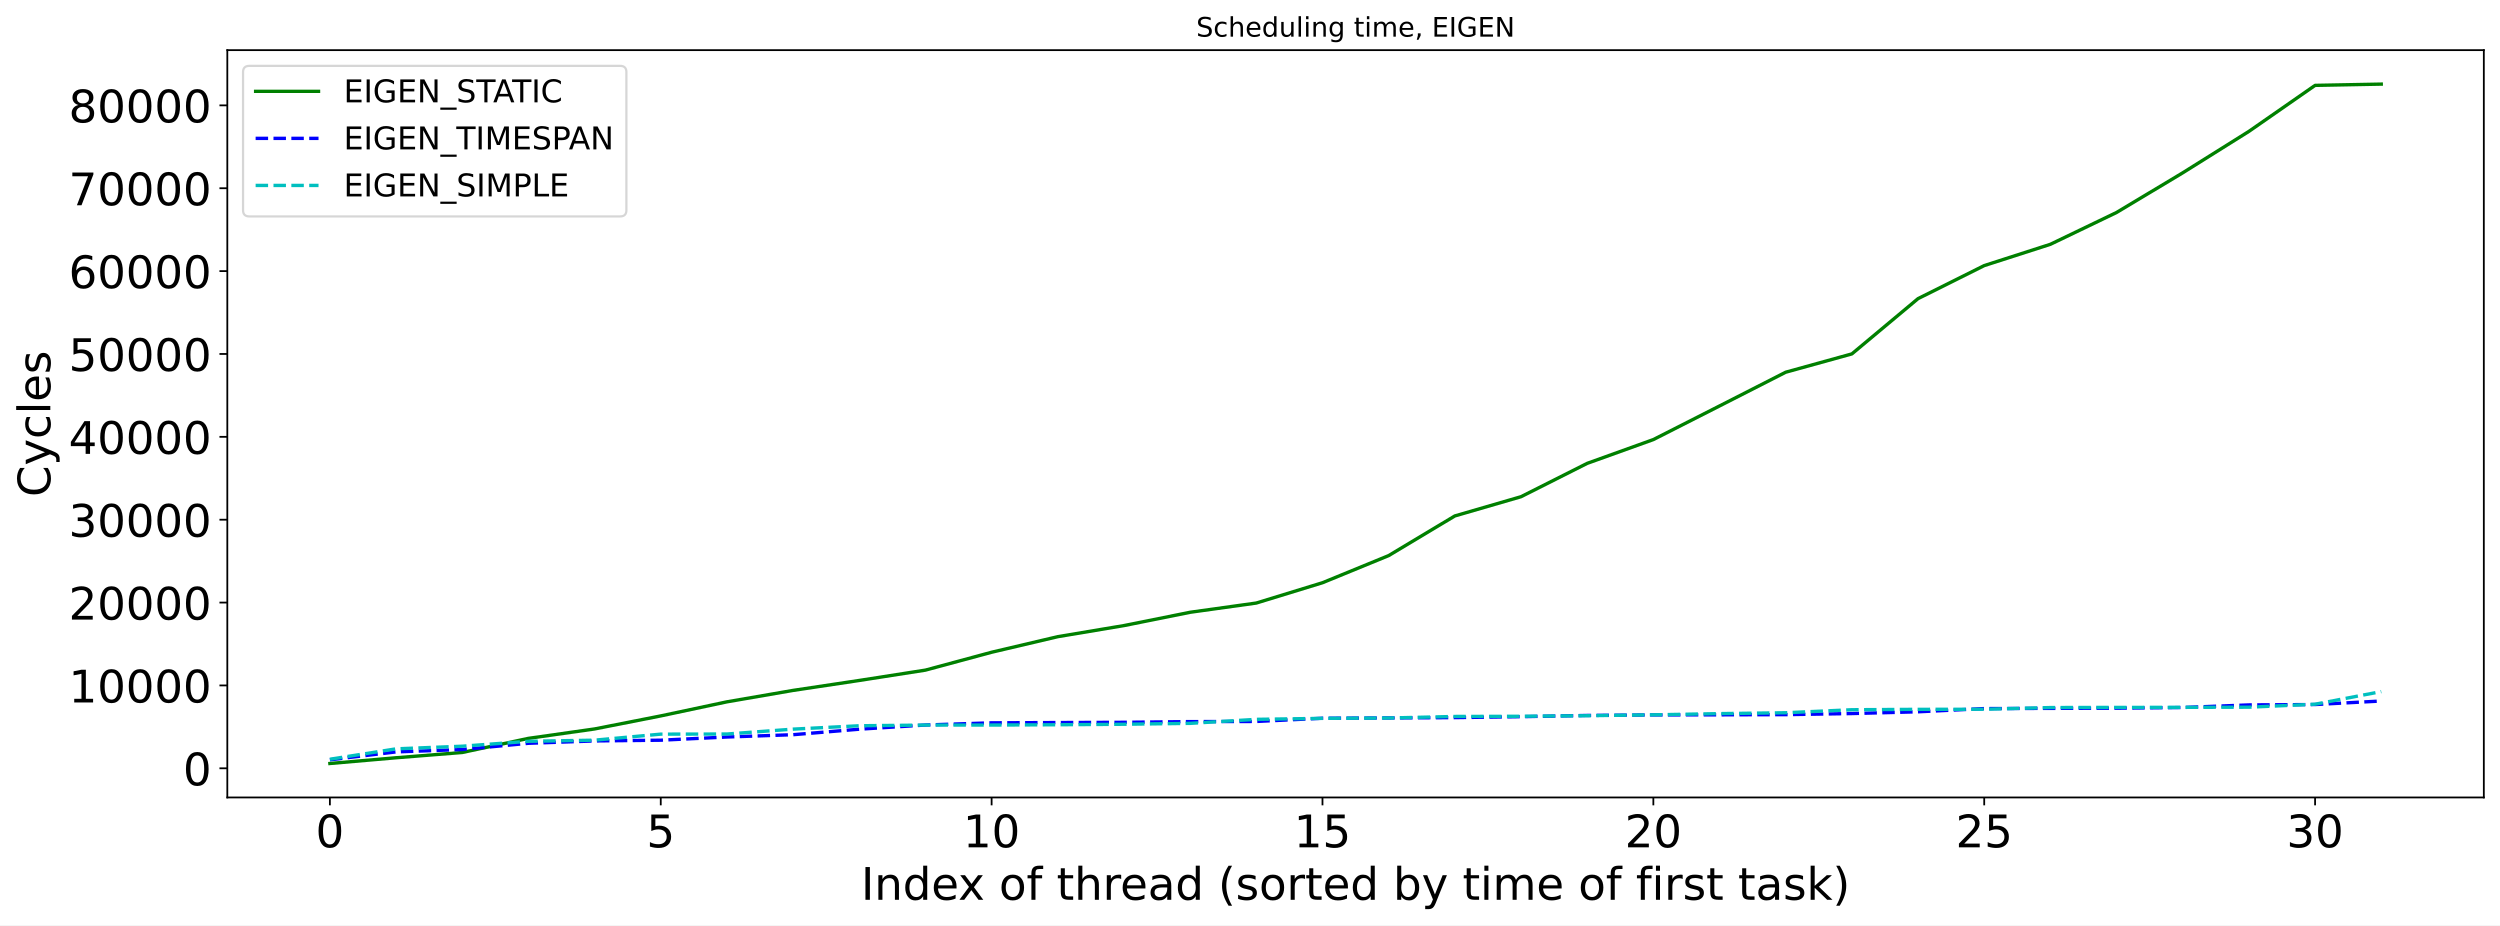
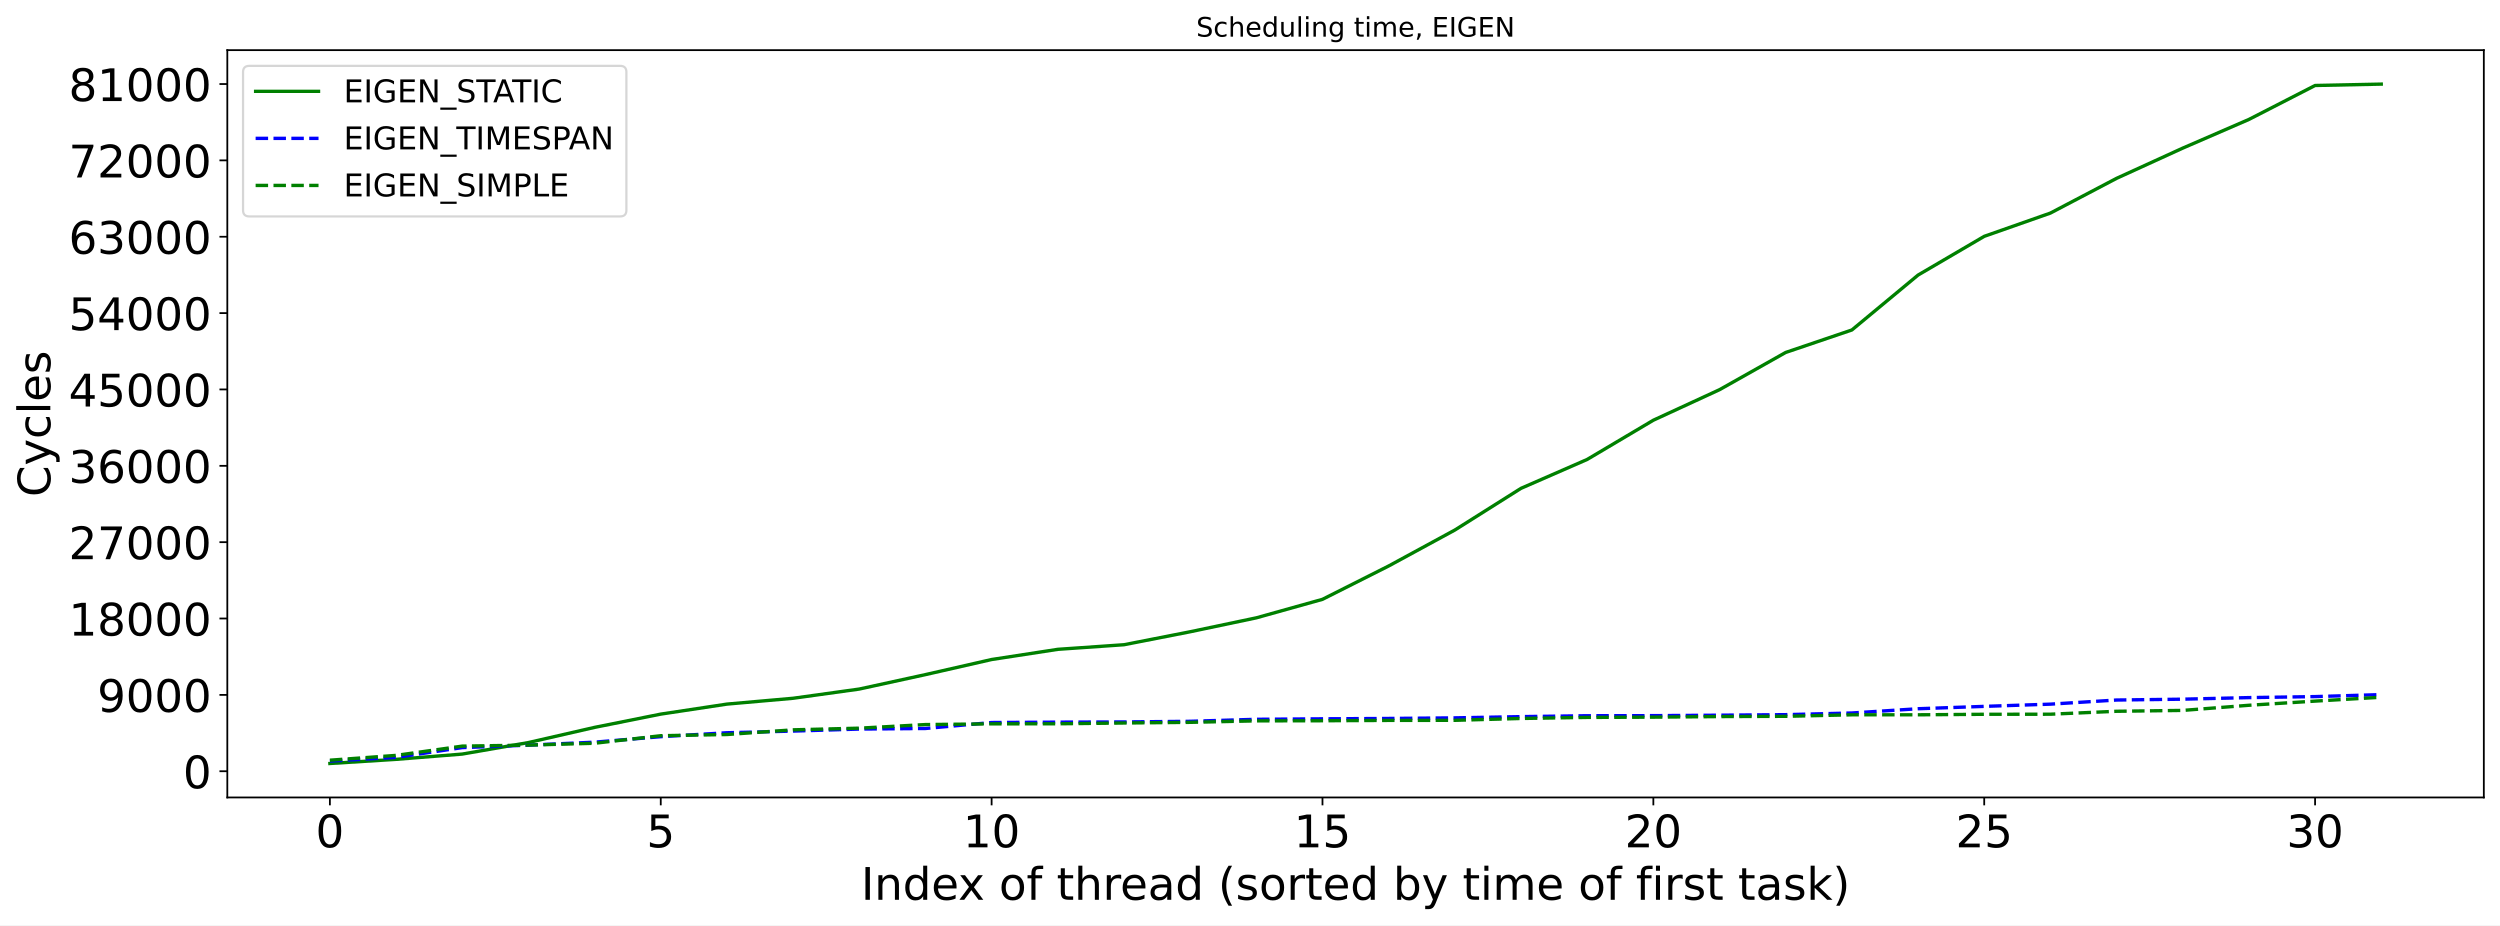
<svg xmlns="http://www.w3.org/2000/svg" xmlns:xlink="http://www.w3.org/1999/xlink" width="1112.781pt" height="411.871pt" viewBox="0 0 1112.781 411.871" version="1.1">
  <defs>
    <style type="text/css">*{stroke-linejoin: round; stroke-linecap: butt}</style>
  </defs>
  <g id="figure_1">
    <g id="patch_1">
      <path d="M 0 411.871  L 1112.781 411.871  L 1112.781 0  L 0 0  z " style="fill: #ffffff" />
    </g>
    <g id="axes_1">
      <g id="patch_2">
        <path d="M 101.181 354.958  L 1105.581 354.958  L 1105.581 22.318  L 101.181 22.318  z " style="fill: #ffffff" />
      </g>
      <g id="matplotlib.axis_1">
        <g id="xtick_1">
          <g id="line2d_1">
            <defs>
-               <path id="m14c00ef463" d="M 0 0  L 0 3.5  " style="stroke: #000000; stroke-width: 0.8" />
-             </defs>
-             <g>
-               <use xlink:href="#m14c00ef463" x="146.836" y="354.958" style="stroke: #000000; stroke-width: 0.8" />
+               <path id="m8496ed833f" d="M 0 0  L 0 3.5  " style="stroke: #000000; stroke-width: 0.8" />
+             </defs>
+             <g>
+               <use xlink:href="#m8496ed833f" x="146.836" y="354.958" style="stroke: #000000; stroke-width: 0.8" />
            </g>
          </g>
          <g id="text_1">
            <g transform="translate(140.4733 377.155) scale(0.2 -0.2)">
              <defs>
                <path id="DejaVuSans-30" d="M 2034 4250  Q 1547 4250 1301 3770  Q 1056 3291 1056 2328  Q 1056 1369 1301 889  Q 1547 409 2034 409  Q 2525 409 2770 889  Q 3016 1369 3016 2328  Q 3016 3291 2770 3770  Q 2525 4250 2034 4250  z M 2034 4750  Q 2819 4750 3233 4129  Q 3647 3509 3647 2328  Q 3647 1150 3233 529  Q 2819 -91 2034 -91  Q 1250 -91 836 529  Q 422 1150 422 2328  Q 422 3509 836 4129  Q 1250 4750 2034 4750  z " transform="scale(0.015625)" />
              </defs>
              <use xlink:href="#DejaVuSans-30" />
            </g>
          </g>
        </g>
        <g id="xtick_2">
          <g id="line2d_2">
            <g>
-               <use xlink:href="#m14c00ef463" x="294.109" y="354.958" style="stroke: #000000; stroke-width: 0.8" />
+               <use xlink:href="#m8496ed833f" x="294.109" y="354.958" style="stroke: #000000; stroke-width: 0.8" />
            </g>
          </g>
          <g id="text_2">
            <g transform="translate(287.746 377.155) scale(0.2 -0.2)">
              <defs>
                <path id="DejaVuSans-35" d="M 691 4666  L 3169 4666  L 3169 4134  L 1269 4134  L 1269 2991  Q 1406 3038 1543 3061  Q 1681 3084 1819 3084  Q 2600 3084 3056 2656  Q 3513 2228 3513 1497  Q 3513 744 3044 326  Q 2575 -91 1722 -91  Q 1428 -91 1123 -41  Q 819 9 494 109  L 494 744  Q 775 591 1075 516  Q 1375 441 1709 441  Q 2250 441 2565 725  Q 2881 1009 2881 1497  Q 2881 1984 2565 2268  Q 2250 2553 1709 2553  Q 1456 2553 1204 2497  Q 953 2441 691 2322  L 691 4666  z " transform="scale(0.015625)" />
              </defs>
              <use xlink:href="#DejaVuSans-35" />
            </g>
          </g>
        </g>
        <g id="xtick_3">
          <g id="line2d_3">
            <g>
-               <use xlink:href="#m14c00ef463" x="441.381" y="354.958" style="stroke: #000000; stroke-width: 0.8" />
+               <use xlink:href="#m8496ed833f" x="441.381" y="354.958" style="stroke: #000000; stroke-width: 0.8" />
            </g>
          </g>
          <g id="text_3">
            <g transform="translate(428.6562 377.155) scale(0.2 -0.2)">
              <defs>
                <path id="DejaVuSans-31" d="M 794 531  L 1825 531  L 1825 4091  L 703 3866  L 703 4441  L 1819 4666  L 2450 4666  L 2450 531  L 3481 531  L 3481 0  L 794 0  L 794 531  z " transform="scale(0.015625)" />
              </defs>
              <use xlink:href="#DejaVuSans-31" />
              <use xlink:href="#DejaVuSans-30" x="63.623" />
            </g>
          </g>
        </g>
        <g id="xtick_4">
          <g id="line2d_4">
            <g>
-               <use xlink:href="#m14c00ef463" x="588.654" y="354.958" style="stroke: #000000; stroke-width: 0.8" />
+               <use xlink:href="#m8496ed833f" x="588.654" y="354.958" style="stroke: #000000; stroke-width: 0.8" />
            </g>
          </g>
          <g id="text_4">
            <g transform="translate(575.929 377.155) scale(0.2 -0.2)">
              <use xlink:href="#DejaVuSans-31" />
              <use xlink:href="#DejaVuSans-35" x="63.623" />
            </g>
          </g>
        </g>
        <g id="xtick_5">
          <g id="line2d_5">
            <g>
-               <use xlink:href="#m14c00ef463" x="735.927" y="354.958" style="stroke: #000000; stroke-width: 0.8" />
+               <use xlink:href="#m8496ed833f" x="735.927" y="354.958" style="stroke: #000000; stroke-width: 0.8" />
            </g>
          </g>
          <g id="text_5">
            <g transform="translate(723.2017 377.155) scale(0.2 -0.2)">
              <defs>
                <path id="DejaVuSans-32" d="M 1228 531  L 3431 531  L 3431 0  L 469 0  L 469 531  Q 828 903 1448 1529  Q 2069 2156 2228 2338  Q 2531 2678 2651 2914  Q 2772 3150 2772 3378  Q 2772 3750 2511 3984  Q 2250 4219 1831 4219  Q 1534 4219 1204 4116  Q 875 4013 500 3803  L 500 4441  Q 881 4594 1212 4672  Q 1544 4750 1819 4750  Q 2544 4750 2975 4387  Q 3406 4025 3406 3419  Q 3406 3131 3298 2873  Q 3191 2616 2906 2266  Q 2828 2175 2409 1742  Q 1991 1309 1228 531  z " transform="scale(0.015625)" />
              </defs>
              <use xlink:href="#DejaVuSans-32" />
              <use xlink:href="#DejaVuSans-30" x="63.623" />
            </g>
          </g>
        </g>
        <g id="xtick_6">
          <g id="line2d_6">
            <g>
-               <use xlink:href="#m14c00ef463" x="883.199" y="354.958" style="stroke: #000000; stroke-width: 0.8" />
+               <use xlink:href="#m8496ed833f" x="883.199" y="354.958" style="stroke: #000000; stroke-width: 0.8" />
            </g>
          </g>
          <g id="text_6">
            <g transform="translate(870.4744 377.155) scale(0.2 -0.2)">
              <use xlink:href="#DejaVuSans-32" />
              <use xlink:href="#DejaVuSans-35" x="63.623" />
            </g>
          </g>
        </g>
        <g id="xtick_7">
          <g id="line2d_7">
            <g>
-               <use xlink:href="#m14c00ef463" x="1030.472" y="354.958" style="stroke: #000000; stroke-width: 0.8" />
+               <use xlink:href="#m8496ed833f" x="1030.472" y="354.958" style="stroke: #000000; stroke-width: 0.8" />
            </g>
          </g>
          <g id="text_7">
            <g transform="translate(1017.747 377.155) scale(0.2 -0.2)">
              <defs>
                <path id="DejaVuSans-33" d="M 2597 2516  Q 3050 2419 3304 2112  Q 3559 1806 3559 1356  Q 3559 666 3084 287  Q 2609 -91 1734 -91  Q 1441 -91 1130 -33  Q 819 25 488 141  L 488 750  Q 750 597 1062 519  Q 1375 441 1716 441  Q 2309 441 2620 675  Q 2931 909 2931 1356  Q 2931 1769 2642 2001  Q 2353 2234 1838 2234  L 1294 2234  L 1294 2753  L 1863 2753  Q 2328 2753 2575 2939  Q 2822 3125 2822 3475  Q 2822 3834 2567 4026  Q 2313 4219 1838 4219  Q 1578 4219 1281 4162  Q 984 4106 628 3988  L 628 4550  Q 988 4650 1302 4700  Q 1616 4750 1894 4750  Q 2613 4750 3031 4423  Q 3450 4097 3450 3541  Q 3450 3153 3228 2886  Q 3006 2619 2597 2516  z " transform="scale(0.015625)" />
              </defs>
              <use xlink:href="#DejaVuSans-33" />
              <use xlink:href="#DejaVuSans-30" x="63.623" />
            </g>
          </g>
        </g>
        <g id="text_8">
          <g transform="translate(383.2609 400.5113) scale(0.2 -0.2)">
            <defs>
              <path id="DejaVuSans-49" d="M 628 4666  L 1259 4666  L 1259 0  L 628 0  L 628 4666  z " transform="scale(0.015625)" />
              <path id="DejaVuSans-6e" d="M 3513 2113  L 3513 0  L 2938 0  L 2938 2094  Q 2938 2591 2744 2837  Q 2550 3084 2163 3084  Q 1697 3084 1428 2787  Q 1159 2491 1159 1978  L 1159 0  L 581 0  L 581 3500  L 1159 3500  L 1159 2956  Q 1366 3272 1645 3428  Q 1925 3584 2291 3584  Q 2894 3584 3203 3211  Q 3513 2838 3513 2113  z " transform="scale(0.015625)" />
              <path id="DejaVuSans-64" d="M 2906 2969  L 2906 4863  L 3481 4863  L 3481 0  L 2906 0  L 2906 525  Q 2725 213 2448 61  Q 2172 -91 1784 -91  Q 1150 -91 751 415  Q 353 922 353 1747  Q 353 2572 751 3078  Q 1150 3584 1784 3584  Q 2172 3584 2448 3432  Q 2725 3281 2906 2969  z M 947 1747  Q 947 1113 1208 752  Q 1469 391 1925 391  Q 2381 391 2643 752  Q 2906 1113 2906 1747  Q 2906 2381 2643 2742  Q 2381 3103 1925 3103  Q 1469 3103 1208 2742  Q 947 2381 947 1747  z " transform="scale(0.015625)" />
              <path id="DejaVuSans-65" d="M 3597 1894  L 3597 1613  L 953 1613  Q 991 1019 1311 708  Q 1631 397 2203 397  Q 2534 397 2845 478  Q 3156 559 3463 722  L 3463 178  Q 3153 47 2828 -22  Q 2503 -91 2169 -91  Q 1331 -91 842 396  Q 353 884 353 1716  Q 353 2575 817 3079  Q 1281 3584 2069 3584  Q 2775 3584 3186 3129  Q 3597 2675 3597 1894  z M 3022 2063  Q 3016 2534 2758 2815  Q 2500 3097 2075 3097  Q 1594 3097 1305 2825  Q 1016 2553 972 2059  L 3022 2063  z " transform="scale(0.015625)" />
              <path id="DejaVuSans-78" d="M 3513 3500  L 2247 1797  L 3578 0  L 2900 0  L 1881 1375  L 863 0  L 184 0  L 1544 1831  L 300 3500  L 978 3500  L 1906 2253  L 2834 3500  L 3513 3500  z " transform="scale(0.015625)" />
              <path id="DejaVuSans-20" transform="scale(0.015625)" />
              <path id="DejaVuSans-6f" d="M 1959 3097  Q 1497 3097 1228 2736  Q 959 2375 959 1747  Q 959 1119 1226 758  Q 1494 397 1959 397  Q 2419 397 2687 759  Q 2956 1122 2956 1747  Q 2956 2369 2687 2733  Q 2419 3097 1959 3097  z M 1959 3584  Q 2709 3584 3137 3096  Q 3566 2609 3566 1747  Q 3566 888 3137 398  Q 2709 -91 1959 -91  Q 1206 -91 779 398  Q 353 888 353 1747  Q 353 2609 779 3096  Q 1206 3584 1959 3584  z " transform="scale(0.015625)" />
              <path id="DejaVuSans-66" d="M 2375 4863  L 2375 4384  L 1825 4384  Q 1516 4384 1395 4259  Q 1275 4134 1275 3809  L 1275 3500  L 2222 3500  L 2222 3053  L 1275 3053  L 1275 0  L 697 0  L 697 3053  L 147 3053  L 147 3500  L 697 3500  L 697 3744  Q 697 4328 969 4595  Q 1241 4863 1831 4863  L 2375 4863  z " transform="scale(0.015625)" />
              <path id="DejaVuSans-74" d="M 1172 4494  L 1172 3500  L 2356 3500  L 2356 3053  L 1172 3053  L 1172 1153  Q 1172 725 1289 603  Q 1406 481 1766 481  L 2356 481  L 2356 0  L 1766 0  Q 1100 0 847 248  Q 594 497 594 1153  L 594 3053  L 172 3053  L 172 3500  L 594 3500  L 594 4494  L 1172 4494  z " transform="scale(0.015625)" />
              <path id="DejaVuSans-68" d="M 3513 2113  L 3513 0  L 2938 0  L 2938 2094  Q 2938 2591 2744 2837  Q 2550 3084 2163 3084  Q 1697 3084 1428 2787  Q 1159 2491 1159 1978  L 1159 0  L 581 0  L 581 4863  L 1159 4863  L 1159 2956  Q 1366 3272 1645 3428  Q 1925 3584 2291 3584  Q 2894 3584 3203 3211  Q 3513 2838 3513 2113  z " transform="scale(0.015625)" />
              <path id="DejaVuSans-72" d="M 2631 2963  Q 2534 3019 2420 3045  Q 2306 3072 2169 3072  Q 1681 3072 1420 2755  Q 1159 2438 1159 1844  L 1159 0  L 581 0  L 581 3500  L 1159 3500  L 1159 2956  Q 1341 3275 1631 3429  Q 1922 3584 2338 3584  Q 2397 3584 2469 3576  Q 2541 3569 2628 3553  L 2631 2963  z " transform="scale(0.015625)" />
              <path id="DejaVuSans-61" d="M 2194 1759  Q 1497 1759 1228 1600  Q 959 1441 959 1056  Q 959 750 1161 570  Q 1363 391 1709 391  Q 2188 391 2477 730  Q 2766 1069 2766 1631  L 2766 1759  L 2194 1759  z M 3341 1997  L 3341 0  L 2766 0  L 2766 531  Q 2569 213 2275 61  Q 1981 -91 1556 -91  Q 1019 -91 701 211  Q 384 513 384 1019  Q 384 1609 779 1909  Q 1175 2209 1959 2209  L 2766 2209  L 2766 2266  Q 2766 2663 2505 2880  Q 2244 3097 1772 3097  Q 1472 3097 1187 3025  Q 903 2953 641 2809  L 641 3341  Q 956 3463 1253 3523  Q 1550 3584 1831 3584  Q 2591 3584 2966 3190  Q 3341 2797 3341 1997  z " transform="scale(0.015625)" />
              <path id="DejaVuSans-28" d="M 1984 4856  Q 1566 4138 1362 3434  Q 1159 2731 1159 2009  Q 1159 1288 1364 580  Q 1569 -128 1984 -844  L 1484 -844  Q 1016 -109 783 600  Q 550 1309 550 2009  Q 550 2706 781 3412  Q 1013 4119 1484 4856  L 1984 4856  z " transform="scale(0.015625)" />
              <path id="DejaVuSans-73" d="M 2834 3397  L 2834 2853  Q 2591 2978 2328 3040  Q 2066 3103 1784 3103  Q 1356 3103 1142 2972  Q 928 2841 928 2578  Q 928 2378 1081 2264  Q 1234 2150 1697 2047  L 1894 2003  Q 2506 1872 2764 1633  Q 3022 1394 3022 966  Q 3022 478 2636 193  Q 2250 -91 1575 -91  Q 1294 -91 989 -36  Q 684 19 347 128  L 347 722  Q 666 556 975 473  Q 1284 391 1588 391  Q 1994 391 2212 530  Q 2431 669 2431 922  Q 2431 1156 2273 1281  Q 2116 1406 1581 1522  L 1381 1569  Q 847 1681 609 1914  Q 372 2147 372 2553  Q 372 3047 722 3315  Q 1072 3584 1716 3584  Q 2034 3584 2315 3537  Q 2597 3491 2834 3397  z " transform="scale(0.015625)" />
              <path id="DejaVuSans-62" d="M 3116 1747  Q 3116 2381 2855 2742  Q 2594 3103 2138 3103  Q 1681 3103 1420 2742  Q 1159 2381 1159 1747  Q 1159 1113 1420 752  Q 1681 391 2138 391  Q 2594 391 2855 752  Q 3116 1113 3116 1747  z M 1159 2969  Q 1341 3281 1617 3432  Q 1894 3584 2278 3584  Q 2916 3584 3314 3078  Q 3713 2572 3713 1747  Q 3713 922 3314 415  Q 2916 -91 2278 -91  Q 1894 -91 1617 61  Q 1341 213 1159 525  L 1159 0  L 581 0  L 581 4863  L 1159 4863  L 1159 2969  z " transform="scale(0.015625)" />
              <path id="DejaVuSans-79" d="M 2059 -325  Q 1816 -950 1584 -1140  Q 1353 -1331 966 -1331  L 506 -1331  L 506 -850  L 844 -850  Q 1081 -850 1212 -737  Q 1344 -625 1503 -206  L 1606 56  L 191 3500  L 800 3500  L 1894 763  L 2988 3500  L 3597 3500  L 2059 -325  z " transform="scale(0.015625)" />
              <path id="DejaVuSans-69" d="M 603 3500  L 1178 3500  L 1178 0  L 603 0  L 603 3500  z M 603 4863  L 1178 4863  L 1178 4134  L 603 4134  L 603 4863  z " transform="scale(0.015625)" />
              <path id="DejaVuSans-6d" d="M 3328 2828  Q 3544 3216 3844 3400  Q 4144 3584 4550 3584  Q 5097 3584 5394 3201  Q 5691 2819 5691 2113  L 5691 0  L 5113 0  L 5113 2094  Q 5113 2597 4934 2840  Q 4756 3084 4391 3084  Q 3944 3084 3684 2787  Q 3425 2491 3425 1978  L 3425 0  L 2847 0  L 2847 2094  Q 2847 2600 2669 2842  Q 2491 3084 2119 3084  Q 1678 3084 1418 2786  Q 1159 2488 1159 1978  L 1159 0  L 581 0  L 581 3500  L 1159 3500  L 1159 2956  Q 1356 3278 1631 3431  Q 1906 3584 2284 3584  Q 2666 3584 2933 3390  Q 3200 3197 3328 2828  z " transform="scale(0.015625)" />
              <path id="DejaVuSans-6b" d="M 581 4863  L 1159 4863  L 1159 1991  L 2875 3500  L 3609 3500  L 1753 1863  L 3688 0  L 2938 0  L 1159 1709  L 1159 0  L 581 0  L 581 4863  z " transform="scale(0.015625)" />
              <path id="DejaVuSans-29" d="M 513 4856  L 1013 4856  Q 1481 4119 1714 3412  Q 1947 2706 1947 2009  Q 1947 1309 1714 600  Q 1481 -109 1013 -844  L 513 -844  Q 928 -128 1133 580  Q 1338 1288 1338 2009  Q 1338 2731 1133 3434  Q 928 4138 513 4856  z " transform="scale(0.015625)" />
            </defs>
            <use xlink:href="#DejaVuSans-49" />
            <use xlink:href="#DejaVuSans-6e" x="29.492" />
            <use xlink:href="#DejaVuSans-64" x="92.871" />
            <use xlink:href="#DejaVuSans-65" x="156.348" />
            <use xlink:href="#DejaVuSans-78" x="216.121" />
            <use xlink:href="#DejaVuSans-20" x="275.301" />
            <use xlink:href="#DejaVuSans-6f" x="307.088" />
            <use xlink:href="#DejaVuSans-66" x="368.27" />
            <use xlink:href="#DejaVuSans-20" x="403.475" />
            <use xlink:href="#DejaVuSans-74" x="435.262" />
            <use xlink:href="#DejaVuSans-68" x="474.471" />
            <use xlink:href="#DejaVuSans-72" x="537.85" />
            <use xlink:href="#DejaVuSans-65" x="576.713" />
            <use xlink:href="#DejaVuSans-61" x="638.236" />
            <use xlink:href="#DejaVuSans-64" x="699.516" />
            <use xlink:href="#DejaVuSans-20" x="762.992" />
            <use xlink:href="#DejaVuSans-28" x="794.779" />
            <use xlink:href="#DejaVuSans-73" x="833.793" />
            <use xlink:href="#DejaVuSans-6f" x="885.893" />
            <use xlink:href="#DejaVuSans-72" x="947.074" />
            <use xlink:href="#DejaVuSans-74" x="988.188" />
            <use xlink:href="#DejaVuSans-65" x="1027.396" />
            <use xlink:href="#DejaVuSans-64" x="1088.92" />
            <use xlink:href="#DejaVuSans-20" x="1152.396" />
            <use xlink:href="#DejaVuSans-62" x="1184.184" />
            <use xlink:href="#DejaVuSans-79" x="1247.66" />
            <use xlink:href="#DejaVuSans-20" x="1306.84" />
            <use xlink:href="#DejaVuSans-74" x="1338.627" />
            <use xlink:href="#DejaVuSans-69" x="1377.836" />
            <use xlink:href="#DejaVuSans-6d" x="1405.619" />
            <use xlink:href="#DejaVuSans-65" x="1503.031" />
            <use xlink:href="#DejaVuSans-20" x="1564.555" />
            <use xlink:href="#DejaVuSans-6f" x="1596.342" />
            <use xlink:href="#DejaVuSans-66" x="1657.523" />
            <use xlink:href="#DejaVuSans-20" x="1692.729" />
            <use xlink:href="#DejaVuSans-66" x="1724.516" />
            <use xlink:href="#DejaVuSans-69" x="1759.721" />
            <use xlink:href="#DejaVuSans-72" x="1787.504" />
            <use xlink:href="#DejaVuSans-73" x="1828.617" />
            <use xlink:href="#DejaVuSans-74" x="1880.717" />
            <use xlink:href="#DejaVuSans-20" x="1919.926" />
            <use xlink:href="#DejaVuSans-74" x="1951.713" />
            <use xlink:href="#DejaVuSans-61" x="1990.922" />
            <use xlink:href="#DejaVuSans-73" x="2052.201" />
            <use xlink:href="#DejaVuSans-6b" x="2104.301" />
            <use xlink:href="#DejaVuSans-29" x="2162.211" />
          </g>
        </g>
      </g>
      <g id="matplotlib.axis_2">
        <g id="ytick_1">
          <g id="line2d_8">
            <defs>
-               <path id="m699e026df9" d="M 0 0  L -3.5 0  " style="stroke: #000000; stroke-width: 0.8" />
-             </defs>
-             <g>
-               <use xlink:href="#m699e026df9" x="101.181" y="341.978" style="stroke: #000000; stroke-width: 0.8" />
+               <path id="m2dfc93abe2" d="M 0 0  L -3.5 0  " style="stroke: #000000; stroke-width: 0.8" />
+             </defs>
+             <g>
+               <use xlink:href="#m2dfc93abe2" x="101.181" y="343.282" style="stroke: #000000; stroke-width: 0.8" />
            </g>
          </g>
          <g id="text_9">
-             <g transform="translate(81.45625 349.576) scale(0.2 -0.2)">
+             <g transform="translate(81.45625 350.8806) scale(0.2 -0.2)">
              <use xlink:href="#DejaVuSans-30" />
            </g>
          </g>
        </g>
        <g id="ytick_2">
          <g id="line2d_9">
            <g>
-               <use xlink:href="#m699e026df9" x="101.181" y="305.091" style="stroke: #000000; stroke-width: 0.8" />
+               <use xlink:href="#m2dfc93abe2" x="101.181" y="309.295" style="stroke: #000000; stroke-width: 0.8" />
            </g>
          </g>
          <g id="text_10">
-             <g transform="translate(30.55625 312.6898) scale(0.2 -0.2)">
-               <use xlink:href="#DejaVuSans-31" />
+             <g transform="translate(43.28125 316.8937) scale(0.2 -0.2)">
+               <defs>
+                 <path id="DejaVuSans-39" d="M 703 97  L 703 672  Q 941 559 1184 500  Q 1428 441 1663 441  Q 2288 441 2617 861  Q 2947 1281 2994 2138  Q 2813 1869 2534 1725  Q 2256 1581 1919 1581  Q 1219 1581 811 2004  Q 403 2428 403 3163  Q 403 3881 828 4315  Q 1253 4750 1959 4750  Q 2769 4750 3195 4129  Q 3622 3509 3622 2328  Q 3622 1225 3098 567  Q 2575 -91 1691 -91  Q 1453 -91 1209 -44  Q 966 3 703 97  z M 1959 2075  Q 2384 2075 2632 2365  Q 2881 2656 2881 3163  Q 2881 3666 2632 3958  Q 2384 4250 1959 4250  Q 1534 4250 1286 3958  Q 1038 3666 1038 3163  Q 1038 2656 1286 2365  Q 1534 2075 1959 2075  z " transform="scale(0.015625)" />
+               </defs>
+               <use xlink:href="#DejaVuSans-39" />
              <use xlink:href="#DejaVuSans-30" x="63.623" />
              <use xlink:href="#DejaVuSans-30" x="127.246" />
              <use xlink:href="#DejaVuSans-30" x="190.869" />
-               <use xlink:href="#DejaVuSans-30" x="254.492" />
            </g>
          </g>
        </g>
        <g id="ytick_3">
          <g id="line2d_10">
            <g>
-               <use xlink:href="#m699e026df9" x="101.181" y="268.205" style="stroke: #000000; stroke-width: 0.8" />
+               <use xlink:href="#m2dfc93abe2" x="101.181" y="275.308" style="stroke: #000000; stroke-width: 0.8" />
            </g>
          </g>
          <g id="text_11">
-             <g transform="translate(30.55625 275.8037) scale(0.2 -0.2)">
-               <use xlink:href="#DejaVuSans-32" />
-               <use xlink:href="#DejaVuSans-30" x="63.623" />
+             <g transform="translate(30.55625 282.9068) scale(0.2 -0.2)">
+               <defs>
+                 <path id="DejaVuSans-38" d="M 2034 2216  Q 1584 2216 1326 1975  Q 1069 1734 1069 1313  Q 1069 891 1326 650  Q 1584 409 2034 409  Q 2484 409 2743 651  Q 3003 894 3003 1313  Q 3003 1734 2745 1975  Q 2488 2216 2034 2216  z M 1403 2484  Q 997 2584 770 2862  Q 544 3141 544 3541  Q 544 4100 942 4425  Q 1341 4750 2034 4750  Q 2731 4750 3128 4425  Q 3525 4100 3525 3541  Q 3525 3141 3298 2862  Q 3072 2584 2669 2484  Q 3125 2378 3379 2068  Q 3634 1759 3634 1313  Q 3634 634 3220 271  Q 2806 -91 2034 -91  Q 1263 -91 848 271  Q 434 634 434 1313  Q 434 1759 690 2068  Q 947 2378 1403 2484  z M 1172 3481  Q 1172 3119 1398 2916  Q 1625 2713 2034 2713  Q 2441 2713 2670 2916  Q 2900 3119 2900 3481  Q 2900 3844 2670 4047  Q 2441 4250 2034 4250  Q 1625 4250 1398 4047  Q 1172 3844 1172 3481  z " transform="scale(0.015625)" />
+               </defs>
+               <use xlink:href="#DejaVuSans-31" />
+               <use xlink:href="#DejaVuSans-38" x="63.623" />
              <use xlink:href="#DejaVuSans-30" x="127.246" />
              <use xlink:href="#DejaVuSans-30" x="190.869" />
              <use xlink:href="#DejaVuSans-30" x="254.492" />
            </g>
          </g>
        </g>
        <g id="ytick_4">
          <g id="line2d_11">
            <g>
-               <use xlink:href="#m699e026df9" x="101.181" y="231.319" style="stroke: #000000; stroke-width: 0.8" />
+               <use xlink:href="#m2dfc93abe2" x="101.181" y="241.322" style="stroke: #000000; stroke-width: 0.8" />
            </g>
          </g>
          <g id="text_12">
-             <g transform="translate(30.55625 238.9175) scale(0.2 -0.2)">
-               <use xlink:href="#DejaVuSans-33" />
-               <use xlink:href="#DejaVuSans-30" x="63.623" />
+             <g transform="translate(30.55625 248.92) scale(0.2 -0.2)">
+               <defs>
+                 <path id="DejaVuSans-37" d="M 525 4666  L 3525 4666  L 3525 4397  L 1831 0  L 1172 0  L 2766 4134  L 525 4134  L 525 4666  z " transform="scale(0.015625)" />
+               </defs>
+               <use xlink:href="#DejaVuSans-32" />
+               <use xlink:href="#DejaVuSans-37" x="63.623" />
              <use xlink:href="#DejaVuSans-30" x="127.246" />
              <use xlink:href="#DejaVuSans-30" x="190.869" />
              <use xlink:href="#DejaVuSans-30" x="254.492" />
            </g>
          </g>
        </g>
        <g id="ytick_5">
          <g id="line2d_12">
            <g>
-               <use xlink:href="#m699e026df9" x="101.181" y="194.433" style="stroke: #000000; stroke-width: 0.8" />
+               <use xlink:href="#m2dfc93abe2" x="101.181" y="207.335" style="stroke: #000000; stroke-width: 0.8" />
            </g>
          </g>
          <g id="text_13">
-             <g transform="translate(30.55625 202.0314) scale(0.2 -0.2)">
-               <defs>
-                 <path id="DejaVuSans-34" d="M 2419 4116  L 825 1625  L 2419 1625  L 2419 4116  z M 2253 4666  L 3047 4666  L 3047 1625  L 3713 1625  L 3713 1100  L 3047 1100  L 3047 0  L 2419 0  L 2419 1100  L 313 1100  L 313 1709  L 2253 4666  z " transform="scale(0.015625)" />
-               </defs>
-               <use xlink:href="#DejaVuSans-34" />
-               <use xlink:href="#DejaVuSans-30" x="63.623" />
+             <g transform="translate(30.55625 214.9331) scale(0.2 -0.2)">
+               <defs>
+                 <path id="DejaVuSans-36" d="M 2113 2584  Q 1688 2584 1439 2293  Q 1191 2003 1191 1497  Q 1191 994 1439 701  Q 1688 409 2113 409  Q 2538 409 2786 701  Q 3034 994 3034 1497  Q 3034 2003 2786 2293  Q 2538 2584 2113 2584  z M 3366 4563  L 3366 3988  Q 3128 4100 2886 4159  Q 2644 4219 2406 4219  Q 1781 4219 1451 3797  Q 1122 3375 1075 2522  Q 1259 2794 1537 2939  Q 1816 3084 2150 3084  Q 2853 3084 3261 2657  Q 3669 2231 3669 1497  Q 3669 778 3244 343  Q 2819 -91 2113 -91  Q 1303 -91 875 529  Q 447 1150 447 2328  Q 447 3434 972 4092  Q 1497 4750 2381 4750  Q 2619 4750 2861 4703  Q 3103 4656 3366 4563  z " transform="scale(0.015625)" />
+               </defs>
+               <use xlink:href="#DejaVuSans-33" />
+               <use xlink:href="#DejaVuSans-36" x="63.623" />
              <use xlink:href="#DejaVuSans-30" x="127.246" />
              <use xlink:href="#DejaVuSans-30" x="190.869" />
              <use xlink:href="#DejaVuSans-30" x="254.492" />
            </g>
          </g>
        </g>
        <g id="ytick_6">
          <g id="line2d_13">
            <g>
-               <use xlink:href="#m699e026df9" x="101.181" y="157.547" style="stroke: #000000; stroke-width: 0.8" />
+               <use xlink:href="#m2dfc93abe2" x="101.181" y="173.348" style="stroke: #000000; stroke-width: 0.8" />
            </g>
          </g>
          <g id="text_14">
-             <g transform="translate(30.55625 165.1452) scale(0.2 -0.2)">
-               <use xlink:href="#DejaVuSans-35" />
-               <use xlink:href="#DejaVuSans-30" x="63.623" />
+             <g transform="translate(30.55625 180.9463) scale(0.2 -0.2)">
+               <defs>
+                 <path id="DejaVuSans-34" d="M 2419 4116  L 825 1625  L 2419 1625  L 2419 4116  z M 2253 4666  L 3047 4666  L 3047 1625  L 3713 1625  L 3713 1100  L 3047 1100  L 3047 0  L 2419 0  L 2419 1100  L 313 1100  L 313 1709  L 2253 4666  z " transform="scale(0.015625)" />
+               </defs>
+               <use xlink:href="#DejaVuSans-34" />
+               <use xlink:href="#DejaVuSans-35" x="63.623" />
              <use xlink:href="#DejaVuSans-30" x="127.246" />
              <use xlink:href="#DejaVuSans-30" x="190.869" />
              <use xlink:href="#DejaVuSans-30" x="254.492" />
            </g>
          </g>
        </g>
        <g id="ytick_7">
          <g id="line2d_14">
            <g>
-               <use xlink:href="#m699e026df9" x="101.181" y="120.661" style="stroke: #000000; stroke-width: 0.8" />
+               <use xlink:href="#m2dfc93abe2" x="101.181" y="139.361" style="stroke: #000000; stroke-width: 0.8" />
            </g>
          </g>
          <g id="text_15">
-             <g transform="translate(30.55625 128.2591) scale(0.2 -0.2)">
-               <defs>
-                 <path id="DejaVuSans-36" d="M 2113 2584  Q 1688 2584 1439 2293  Q 1191 2003 1191 1497  Q 1191 994 1439 701  Q 1688 409 2113 409  Q 2538 409 2786 701  Q 3034 994 3034 1497  Q 3034 2003 2786 2293  Q 2538 2584 2113 2584  z M 3366 4563  L 3366 3988  Q 3128 4100 2886 4159  Q 2644 4219 2406 4219  Q 1781 4219 1451 3797  Q 1122 3375 1075 2522  Q 1259 2794 1537 2939  Q 1816 3084 2150 3084  Q 2853 3084 3261 2657  Q 3669 2231 3669 1497  Q 3669 778 3244 343  Q 2819 -91 2113 -91  Q 1303 -91 875 529  Q 447 1150 447 2328  Q 447 3434 972 4092  Q 1497 4750 2381 4750  Q 2619 4750 2861 4703  Q 3103 4656 3366 4563  z " transform="scale(0.015625)" />
-               </defs>
-               <use xlink:href="#DejaVuSans-36" />
-               <use xlink:href="#DejaVuSans-30" x="63.623" />
+             <g transform="translate(30.55625 146.9594) scale(0.2 -0.2)">
+               <use xlink:href="#DejaVuSans-35" />
+               <use xlink:href="#DejaVuSans-34" x="63.623" />
              <use xlink:href="#DejaVuSans-30" x="127.246" />
              <use xlink:href="#DejaVuSans-30" x="190.869" />
              <use xlink:href="#DejaVuSans-30" x="254.492" />
            </g>
          </g>
        </g>
        <g id="ytick_8">
          <g id="line2d_15">
            <g>
-               <use xlink:href="#m699e026df9" x="101.181" y="83.775" style="stroke: #000000; stroke-width: 0.8" />
+               <use xlink:href="#m2dfc93abe2" x="101.181" y="105.374" style="stroke: #000000; stroke-width: 0.8" />
            </g>
          </g>
          <g id="text_16">
-             <g transform="translate(30.55625 91.37294) scale(0.2 -0.2)">
-               <defs>
-                 <path id="DejaVuSans-37" d="M 525 4666  L 3525 4666  L 3525 4397  L 1831 0  L 1172 0  L 2766 4134  L 525 4134  L 525 4666  z " transform="scale(0.015625)" />
-               </defs>
-               <use xlink:href="#DejaVuSans-37" />
-               <use xlink:href="#DejaVuSans-30" x="63.623" />
+             <g transform="translate(30.55625 112.9725) scale(0.2 -0.2)">
+               <use xlink:href="#DejaVuSans-36" />
+               <use xlink:href="#DejaVuSans-33" x="63.623" />
              <use xlink:href="#DejaVuSans-30" x="127.246" />
              <use xlink:href="#DejaVuSans-30" x="190.869" />
              <use xlink:href="#DejaVuSans-30" x="254.492" />
            </g>
          </g>
        </g>
        <g id="ytick_9">
          <g id="line2d_16">
            <g>
-               <use xlink:href="#m699e026df9" x="101.181" y="46.888" style="stroke: #000000; stroke-width: 0.8" />
+               <use xlink:href="#m2dfc93abe2" x="101.181" y="71.387" style="stroke: #000000; stroke-width: 0.8" />
            </g>
          </g>
          <g id="text_17">
-             <g transform="translate(30.55625 54.48679) scale(0.2 -0.2)">
-               <defs>
-                 <path id="DejaVuSans-38" d="M 2034 2216  Q 1584 2216 1326 1975  Q 1069 1734 1069 1313  Q 1069 891 1326 650  Q 1584 409 2034 409  Q 2484 409 2743 651  Q 3003 894 3003 1313  Q 3003 1734 2745 1975  Q 2488 2216 2034 2216  z M 1403 2484  Q 997 2584 770 2862  Q 544 3141 544 3541  Q 544 4100 942 4425  Q 1341 4750 2034 4750  Q 2731 4750 3128 4425  Q 3525 4100 3525 3541  Q 3525 3141 3298 2862  Q 3072 2584 2669 2484  Q 3125 2378 3379 2068  Q 3634 1759 3634 1313  Q 3634 634 3220 271  Q 2806 -91 2034 -91  Q 1263 -91 848 271  Q 434 634 434 1313  Q 434 1759 690 2068  Q 947 2378 1403 2484  z M 1172 3481  Q 1172 3119 1398 2916  Q 1625 2713 2034 2713  Q 2441 2713 2670 2916  Q 2900 3119 2900 3481  Q 2900 3844 2670 4047  Q 2441 4250 2034 4250  Q 1625 4250 1398 4047  Q 1172 3844 1172 3481  z " transform="scale(0.015625)" />
-               </defs>
+             <g transform="translate(30.55625 78.98566) scale(0.2 -0.2)">
+               <use xlink:href="#DejaVuSans-37" />
+               <use xlink:href="#DejaVuSans-32" x="63.623" />
+               <use xlink:href="#DejaVuSans-30" x="127.246" />
+               <use xlink:href="#DejaVuSans-30" x="190.869" />
+               <use xlink:href="#DejaVuSans-30" x="254.492" />
+             </g>
+           </g>
+         </g>
+         <g id="ytick_10">
+           <g id="line2d_17">
+             <g>
+               <use xlink:href="#m2dfc93abe2" x="101.181" y="37.4" style="stroke: #000000; stroke-width: 0.8" />
+             </g>
+           </g>
+           <g id="text_18">
+             <g transform="translate(30.55625 44.9988) scale(0.2 -0.2)">
              <use xlink:href="#DejaVuSans-38" />
-               <use xlink:href="#DejaVuSans-30" x="63.623" />
-               <use xlink:href="#DejaVuSans-30" x="127.246" />
-               <use xlink:href="#DejaVuSans-30" x="190.869" />
-               <use xlink:href="#DejaVuSans-30" x="254.492" />
-             </g>
-           </g>
-         </g>
-         <g id="text_18">
+               <use xlink:href="#DejaVuSans-31" x="63.623" />
+               <use xlink:href="#DejaVuSans-30" x="127.246" />
+               <use xlink:href="#DejaVuSans-30" x="190.869" />
+               <use xlink:href="#DejaVuSans-30" x="254.492" />
+             </g>
+           </g>
+         </g>
+         <g id="text_19">
          <g transform="translate(22.39688 221.1788) rotate(-90) scale(0.2 -0.2)">
            <defs>
              <path id="DejaVuSans-43" d="M 4122 4306  L 4122 3641  Q 3803 3938 3442 4084  Q 3081 4231 2675 4231  Q 1875 4231 1450 3742  Q 1025 3253 1025 2328  Q 1025 1406 1450 917  Q 1875 428 2675 428  Q 3081 428 3442 575  Q 3803 722 4122 1019  L 4122 359  Q 3791 134 3420 21  Q 3050 -91 2638 -91  Q 1578 -91 968 557  Q 359 1206 359 2328  Q 359 3453 968 4101  Q 1578 4750 2638 4750  Q 3056 4750 3426 4639  Q 3797 4528 4122 4306  z " transform="scale(0.015625)" />
              <path id="DejaVuSans-63" d="M 3122 3366  L 3122 2828  Q 2878 2963 2633 3030  Q 2388 3097 2138 3097  Q 1578 3097 1268 2742  Q 959 2388 959 1747  Q 959 1106 1268 751  Q 1578 397 2138 397  Q 2388 397 2633 464  Q 2878 531 3122 666  L 3122 134  Q 2881 22 2623 -34  Q 2366 -91 2075 -91  Q 1284 -91 818 406  Q 353 903 353 1747  Q 353 2603 823 3093  Q 1294 3584 2113 3584  Q 2378 3584 2631 3529  Q 2884 3475 3122 3366  z " transform="scale(0.015625)" />
              <path id="DejaVuSans-6c" d="M 603 4863  L 1178 4863  L 1178 0  L 603 0  L 603 4863  z " transform="scale(0.015625)" />
            </defs>
            <use xlink:href="#DejaVuSans-43" />
            <use xlink:href="#DejaVuSans-79" x="69.824" />
            <use xlink:href="#DejaVuSans-63" x="129.004" />
            <use xlink:href="#DejaVuSans-6c" x="183.984" />
            <use xlink:href="#DejaVuSans-65" x="211.768" />
            <use xlink:href="#DejaVuSans-73" x="273.291" />
          </g>
        </g>
      </g>
-       <g id="line2d_17">
-         <path d="M 146.836 339.838  L 176.29 337.286  L 205.745 334.94  L 235.199 328.654  L 264.654 324.464  L 294.109 318.658  L 323.563 312.395  L 353.018 307.305  L 382.472 302.878  L 411.927 298.275  L 441.381 290.322  L 470.836 283.388  L 500.29 278.452  L 529.745 272.528  L 559.199 268.419  L 588.654 259.382  L 618.109 247.306  L 647.563 229.652  L 677.018 221.094  L 706.472 206.251  L 735.927 195.658  L 765.381 180.697  L 794.836 165.676  L 824.29 157.525  L 853.745 132.922  L 883.199 118.219  L 912.654 108.739  L 942.109 94.575  L 971.563 76.921  L 1001.018 58.478  L 1030.472 37.999  L 1059.927 37.438  " clip-path="url(#p4d603e786c)" style="fill: none; stroke: #008000; stroke-width: 1.5; stroke-linecap: square" />
-       </g>
      <g id="line2d_18">
-         <path d="M 146.836 338.2  L 176.29 334.681  L 205.745 333.626  L 235.199 330.853  L 264.654 329.798  L 294.109 329.473  L 323.563 328.049  L 353.018 327.024  L 382.472 324.575  L 411.927 322.716  L 441.381 321.734  L 470.836 321.616  L 500.29 321.506  L 529.745 321.196  L 559.199 321.137  L 588.654 319.698  L 618.109 319.573  L 647.563 319.418  L 677.018 319.005  L 706.472 318.452  L 735.927 318.223  L 765.381 318.179  L 794.836 318.097  L 824.29 317.611  L 853.745 316.829  L 883.199 315.397  L 912.654 315.301  L 942.109 315.228  L 971.563 314.918  L 1001.018 313.767  L 1030.472 313.597  L 1059.927 312.026  " clip-path="url(#p4d603e786c)" style="fill: none; stroke-dasharray: 5.55,2.4; stroke-dashoffset: 0; stroke: #0000ff; stroke-width: 1.5" />
+         <path d="M 146.836 339.838  L 176.29 337.995  L 205.745 335.646  L 235.199 330.518  L 264.654 323.766  L 294.109 317.86  L 323.563 313.404  L 353.018 310.806  L 382.472 306.705  L 411.927 300.277  L 441.381 293.556  L 470.836 289.024  L 500.29 286.977  L 529.745 281.207  L 559.199 275.006  L 588.654 266.766  L 618.109 251.925  L 647.563 235.929  L 677.018 217.365  L 706.472 204.502  L 735.927 187.041  L 765.381 173.454  L 794.836 156.876  L 824.29 146.876  L 853.745 122.443  L 883.199 105.2  L 912.654 94.846  L 942.109 79.385  L 971.563 65.934  L 1001.018 53.163  L 1030.472 38.05  L 1059.927 37.438  " clip-path="url(#p8f8beb7dd7)" style="fill: none; stroke: #008000; stroke-width: 1.5; stroke-linecap: square" />
      </g>
      <g id="line2d_19">
-         <path d="M 146.836 337.95  L 176.29 333.317  L 205.745 332.144  L 235.199 329.96  L 264.654 329.458  L 294.109 326.773  L 323.563 326.721  L 353.018 324.545  L 382.472 323.04  L 411.927 322.738  L 441.381 322.73  L 470.836 322.598  L 500.29 322.376  L 529.745 321.978  L 559.199 320.185  L 588.654 319.75  L 618.109 319.595  L 647.563 318.902  L 677.018 318.82  L 706.472 318.57  L 735.927 318.179  L 765.381 317.64  L 794.836 317.249  L 824.29 315.914  L 853.745 315.729  L 883.199 315.707  L 912.654 314.94  L 942.109 314.874  L 971.563 314.851  L 1001.018 314.785  L 1030.472 313.457  L 1059.927 307.836  " clip-path="url(#p4d603e786c)" style="fill: none; stroke-dasharray: 5.55,2.4; stroke-dashoffset: 0; stroke: #00bfbf; stroke-width: 1.5" />
+         <path d="M 146.836 338.773  L 176.29 337.119  L 205.745 332.769  L 235.199 331.681  L 264.654 330.344  L 294.109 327.905  L 323.563 326.153  L 353.018 325.413  L 382.472 324.514  L 411.927 324.257  L 441.381 321.606  L 470.836 321.432  L 500.29 321.349  L 529.745 321.062  L 559.199 320.164  L 588.654 319.96  L 618.109 319.793  L 647.563 319.529  L 677.018 318.978  L 706.472 318.577  L 735.927 318.54  L 765.381 318.343  L 794.836 318.102  L 824.29 317.361  L 853.745 315.466  L 883.199 314.416  L 912.654 313.427  L 942.109 311.591  L 971.563 311.214  L 1001.018 310.511  L 1030.472 310.066  L 1059.927 309.174  " clip-path="url(#p8f8beb7dd7)" style="fill: none; stroke-dasharray: 5.55,2.4; stroke-dashoffset: 0; stroke: #0000ff; stroke-width: 1.5" />
+       </g>
+       <g id="line2d_20">
+         <path d="M 146.836 338.373  L 176.29 336.228  L 205.745 332.104  L 235.199 331.659  L 264.654 330.835  L 294.109 327.474  L 323.563 326.946  L 353.018 324.854  L 382.472 324.114  L 411.927 322.512  L 441.381 322.195  L 470.836 322.165  L 500.29 321.818  L 529.745 321.523  L 559.199 320.866  L 588.654 320.813  L 618.109 320.662  L 647.563 320.624  L 677.018 319.801  L 706.472 319.325  L 735.927 319.219  L 765.381 318.955  L 794.836 318.842  L 824.29 318.17  L 853.745 318.17  L 883.199 317.935  L 912.654 317.905  L 942.109 316.599  L 971.563 316.213  L 1001.018 313.925  L 1030.472 312.075  L 1059.927 310.353  " clip-path="url(#p8f8beb7dd7)" style="fill: none; stroke-dasharray: 5.55,2.4; stroke-dashoffset: 0; stroke: #008000; stroke-width: 1.5" />
      </g>
      <g id="patch_3">
        <path d="M 101.181 354.958  L 101.181 22.318  " style="fill: none; stroke: #000000; stroke-width: 0.8; stroke-linejoin: miter; stroke-linecap: square" />
      </g>
      <g id="patch_4">
        <path d="M 1105.581 354.958  L 1105.581 22.318  " style="fill: none; stroke: #000000; stroke-width: 0.8; stroke-linejoin: miter; stroke-linecap: square" />
      </g>
      <g id="patch_5">
        <path d="M 101.181 354.958  L 1105.581 354.958  " style="fill: none; stroke: #000000; stroke-width: 0.8; stroke-linejoin: miter; stroke-linecap: square" />
      </g>
      <g id="patch_6">
        <path d="M 101.181 22.318  L 1105.581 22.318  " style="fill: none; stroke: #000000; stroke-width: 0.8; stroke-linejoin: miter; stroke-linecap: square" />
      </g>
-       <g id="text_19">
+       <g id="text_20">
        <g transform="translate(532.4556 16.31812) scale(0.12 -0.12)">
          <defs>
            <path id="DejaVuSans-53" d="M 3425 4513  L 3425 3897  Q 3066 4069 2747 4153  Q 2428 4238 2131 4238  Q 1616 4238 1336 4038  Q 1056 3838 1056 3469  Q 1056 3159 1242 3001  Q 1428 2844 1947 2747  L 2328 2669  Q 3034 2534 3370 2195  Q 3706 1856 3706 1288  Q 3706 609 3251 259  Q 2797 -91 1919 -91  Q 1588 -91 1214 -16  Q 841 59 441 206  L 441 856  Q 825 641 1194 531  Q 1563 422 1919 422  Q 2459 422 2753 634  Q 3047 847 3047 1241  Q 3047 1584 2836 1778  Q 2625 1972 2144 2069  L 1759 2144  Q 1053 2284 737 2584  Q 422 2884 422 3419  Q 422 4038 858 4394  Q 1294 4750 2059 4750  Q 2388 4750 2728 4690  Q 3069 4631 3425 4513  z " transform="scale(0.015625)" />
            <path id="DejaVuSans-75" d="M 544 1381  L 544 3500  L 1119 3500  L 1119 1403  Q 1119 906 1312 657  Q 1506 409 1894 409  Q 2359 409 2629 706  Q 2900 1003 2900 1516  L 2900 3500  L 3475 3500  L 3475 0  L 2900 0  L 2900 538  Q 2691 219 2414 64  Q 2138 -91 1772 -91  Q 1169 -91 856 284  Q 544 659 544 1381  z M 1991 3584  L 1991 3584  z " transform="scale(0.015625)" />
            <path id="DejaVuSans-67" d="M 2906 1791  Q 2906 2416 2648 2759  Q 2391 3103 1925 3103  Q 1463 3103 1205 2759  Q 947 2416 947 1791  Q 947 1169 1205 825  Q 1463 481 1925 481  Q 2391 481 2648 825  Q 2906 1169 2906 1791  z M 3481 434  Q 3481 -459 3084 -895  Q 2688 -1331 1869 -1331  Q 1566 -1331 1297 -1286  Q 1028 -1241 775 -1147  L 775 -588  Q 1028 -725 1275 -790  Q 1522 -856 1778 -856  Q 2344 -856 2625 -561  Q 2906 -266 2906 331  L 2906 616  Q 2728 306 2450 153  Q 2172 0 1784 0  Q 1141 0 747 490  Q 353 981 353 1791  Q 353 2603 747 3093  Q 1141 3584 1784 3584  Q 2172 3584 2450 3431  Q 2728 3278 2906 2969  L 2906 3500  L 3481 3500  L 3481 434  z " transform="scale(0.015625)" />
            <path id="DejaVuSans-2c" d="M 750 794  L 1409 794  L 1409 256  L 897 -744  L 494 -744  L 750 256  L 750 794  z " transform="scale(0.015625)" />
            <path id="DejaVuSans-45" d="M 628 4666  L 3578 4666  L 3578 4134  L 1259 4134  L 1259 2753  L 3481 2753  L 3481 2222  L 1259 2222  L 1259 531  L 3634 531  L 3634 0  L 628 0  L 628 4666  z " transform="scale(0.015625)" />
            <path id="DejaVuSans-47" d="M 3809 666  L 3809 1919  L 2778 1919  L 2778 2438  L 4434 2438  L 4434 434  Q 4069 175 3628 42  Q 3188 -91 2688 -91  Q 1594 -91 976 548  Q 359 1188 359 2328  Q 359 3472 976 4111  Q 1594 4750 2688 4750  Q 3144 4750 3555 4637  Q 3966 4525 4313 4306  L 4313 3634  Q 3963 3931 3569 4081  Q 3175 4231 2741 4231  Q 1884 4231 1454 3753  Q 1025 3275 1025 2328  Q 1025 1384 1454 906  Q 1884 428 2741 428  Q 3075 428 3337 486  Q 3600 544 3809 666  z " transform="scale(0.015625)" />
            <path id="DejaVuSans-4e" d="M 628 4666  L 1478 4666  L 3547 763  L 3547 4666  L 4159 4666  L 4159 0  L 3309 0  L 1241 3903  L 1241 0  L 628 0  L 628 4666  z " transform="scale(0.015625)" />
          </defs>
          <use xlink:href="#DejaVuSans-53" />
          <use xlink:href="#DejaVuSans-63" x="63.477" />
          <use xlink:href="#DejaVuSans-68" x="118.457" />
          <use xlink:href="#DejaVuSans-65" x="181.836" />
          <use xlink:href="#DejaVuSans-64" x="243.359" />
          <use xlink:href="#DejaVuSans-75" x="306.836" />
          <use xlink:href="#DejaVuSans-6c" x="370.215" />
          <use xlink:href="#DejaVuSans-69" x="397.998" />
          <use xlink:href="#DejaVuSans-6e" x="425.781" />
          <use xlink:href="#DejaVuSans-67" x="489.16" />
          <use xlink:href="#DejaVuSans-20" x="552.637" />
          <use xlink:href="#DejaVuSans-74" x="584.424" />
          <use xlink:href="#DejaVuSans-69" x="623.633" />
          <use xlink:href="#DejaVuSans-6d" x="651.416" />
          <use xlink:href="#DejaVuSans-65" x="748.828" />
          <use xlink:href="#DejaVuSans-2c" x="810.352" />
          <use xlink:href="#DejaVuSans-20" x="842.139" />
          <use xlink:href="#DejaVuSans-45" x="873.926" />
          <use xlink:href="#DejaVuSans-49" x="937.109" />
          <use xlink:href="#DejaVuSans-47" x="966.602" />
          <use xlink:href="#DejaVuSans-45" x="1044.092" />
          <use xlink:href="#DejaVuSans-4e" x="1107.275" />
        </g>
      </g>
      <g id="legend_1">
        <g id="patch_7">
          <path d="M 110.981 96.334  L 276.019 96.334  Q 278.819 96.334 278.819 93.534  L 278.819 32.118  Q 278.819 29.318 276.019 29.318  L 110.981 29.318  Q 108.181 29.318 108.181 32.118  L 108.181 93.534  Q 108.181 96.334 110.981 96.334  z " style="fill: #ffffff; opacity: 0.8; stroke: #cccccc; stroke-linejoin: miter" />
        </g>
-         <g id="line2d_20">
+         <g id="line2d_21">
          <path d="M 113.781 40.656  L 127.781 40.656  L 141.781 40.656  " style="fill: none; stroke: #008000; stroke-width: 1.5; stroke-linecap: square" />
        </g>
-         <g id="text_20">
+         <g id="text_21">
          <g transform="translate(152.9812 45.55594) scale(0.14 -0.14)">
            <defs>
              <path id="DejaVuSans-5f" d="M 3263 -1063  L 3263 -1509  L -63 -1509  L -63 -1063  L 3263 -1063  z " transform="scale(0.015625)" />
              <path id="DejaVuSans-54" d="M -19 4666  L 3928 4666  L 3928 4134  L 2272 4134  L 2272 0  L 1638 0  L 1638 4134  L -19 4134  L -19 4666  z " transform="scale(0.015625)" />
              <path id="DejaVuSans-41" d="M 2188 4044  L 1331 1722  L 3047 1722  L 2188 4044  z M 1831 4666  L 2547 4666  L 4325 0  L 3669 0  L 3244 1197  L 1141 1197  L 716 0  L 50 0  L 1831 4666  z " transform="scale(0.015625)" />
            </defs>
            <use xlink:href="#DejaVuSans-45" />
            <use xlink:href="#DejaVuSans-49" x="63.184" />
            <use xlink:href="#DejaVuSans-47" x="92.676" />
            <use xlink:href="#DejaVuSans-45" x="170.166" />
            <use xlink:href="#DejaVuSans-4e" x="233.35" />
            <use xlink:href="#DejaVuSans-5f" x="308.154" />
            <use xlink:href="#DejaVuSans-53" x="358.154" />
            <use xlink:href="#DejaVuSans-54" x="421.631" />
            <use xlink:href="#DejaVuSans-41" x="474.965" />
            <use xlink:href="#DejaVuSans-54" x="535.623" />
            <use xlink:href="#DejaVuSans-49" x="596.707" />
            <use xlink:href="#DejaVuSans-43" x="626.199" />
          </g>
        </g>
-         <g id="line2d_21">
+         <g id="line2d_22">
          <path d="M 113.781 61.595  L 127.781 61.595  L 141.781 61.595  " style="fill: none; stroke-dasharray: 5.55,2.4; stroke-dashoffset: 0; stroke: #0000ff; stroke-width: 1.5" />
        </g>
-         <g id="text_21">
+         <g id="text_22">
          <g transform="translate(152.9812 66.49469) scale(0.14 -0.14)">
            <defs>
              <path id="DejaVuSans-4d" d="M 628 4666  L 1569 4666  L 2759 1491  L 3956 4666  L 4897 4666  L 4897 0  L 4281 0  L 4281 4097  L 3078 897  L 2444 897  L 1241 4097  L 1241 0  L 628 0  L 628 4666  z " transform="scale(0.015625)" />
              <path id="DejaVuSans-50" d="M 1259 4147  L 1259 2394  L 2053 2394  Q 2494 2394 2734 2622  Q 2975 2850 2975 3272  Q 2975 3691 2734 3919  Q 2494 4147 2053 4147  L 1259 4147  z M 628 4666  L 2053 4666  Q 2838 4666 3239 4311  Q 3641 3956 3641 3272  Q 3641 2581 3239 2228  Q 2838 1875 2053 1875  L 1259 1875  L 1259 0  L 628 0  L 628 4666  z " transform="scale(0.015625)" />
            </defs>
            <use xlink:href="#DejaVuSans-45" />
            <use xlink:href="#DejaVuSans-49" x="63.184" />
            <use xlink:href="#DejaVuSans-47" x="92.676" />
            <use xlink:href="#DejaVuSans-45" x="170.166" />
            <use xlink:href="#DejaVuSans-4e" x="233.35" />
            <use xlink:href="#DejaVuSans-5f" x="308.154" />
            <use xlink:href="#DejaVuSans-54" x="358.154" />
            <use xlink:href="#DejaVuSans-49" x="419.238" />
            <use xlink:href="#DejaVuSans-4d" x="448.73" />
            <use xlink:href="#DejaVuSans-45" x="535.01" />
            <use xlink:href="#DejaVuSans-53" x="598.193" />
            <use xlink:href="#DejaVuSans-50" x="661.67" />
            <use xlink:href="#DejaVuSans-41" x="715.598" />
            <use xlink:href="#DejaVuSans-4e" x="784.006" />
          </g>
        </g>
-         <g id="line2d_22">
-           <path d="M 113.781 82.533  L 127.781 82.533  L 141.781 82.533  " style="fill: none; stroke-dasharray: 5.55,2.4; stroke-dashoffset: 0; stroke: #00bfbf; stroke-width: 1.5" />
-         </g>
-         <g id="text_22">
+         <g id="line2d_23">
+           <path d="M 113.781 82.533  L 127.781 82.533  L 141.781 82.533  " style="fill: none; stroke-dasharray: 5.55,2.4; stroke-dashoffset: 0; stroke: #008000; stroke-width: 1.5" />
+         </g>
+         <g id="text_23">
          <g transform="translate(152.9812 87.43344) scale(0.14 -0.14)">
            <defs>
              <path id="DejaVuSans-4c" d="M 628 4666  L 1259 4666  L 1259 531  L 3531 531  L 3531 0  L 628 0  L 628 4666  z " transform="scale(0.015625)" />
            </defs>
            <use xlink:href="#DejaVuSans-45" />
            <use xlink:href="#DejaVuSans-49" x="63.184" />
            <use xlink:href="#DejaVuSans-47" x="92.676" />
            <use xlink:href="#DejaVuSans-45" x="170.166" />
            <use xlink:href="#DejaVuSans-4e" x="233.35" />
            <use xlink:href="#DejaVuSans-5f" x="308.154" />
            <use xlink:href="#DejaVuSans-53" x="358.154" />
            <use xlink:href="#DejaVuSans-49" x="421.631" />
            <use xlink:href="#DejaVuSans-4d" x="451.123" />
            <use xlink:href="#DejaVuSans-50" x="537.402" />
            <use xlink:href="#DejaVuSans-4c" x="597.705" />
            <use xlink:href="#DejaVuSans-45" x="653.418" />
          </g>
        </g>
      </g>
    </g>
  </g>
  <defs>
-     <clipPath id="p4d603e786c">
+     <clipPath id="p8f8beb7dd7">
      <rect x="101.181" y="22.318" width="1004.4" height="332.64" />
    </clipPath>
  </defs>
</svg>
